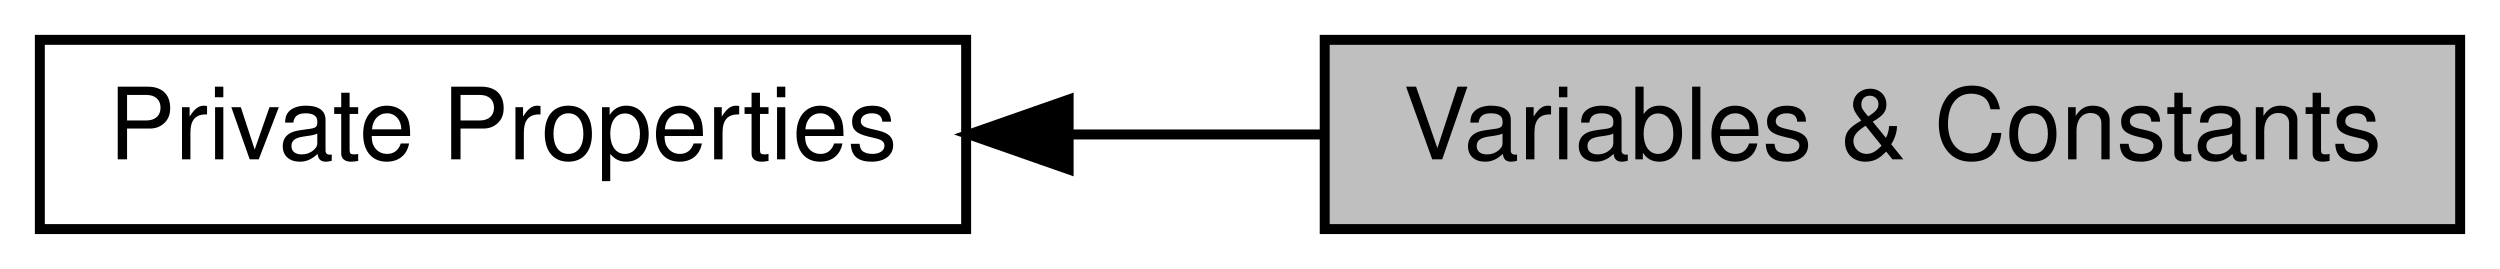
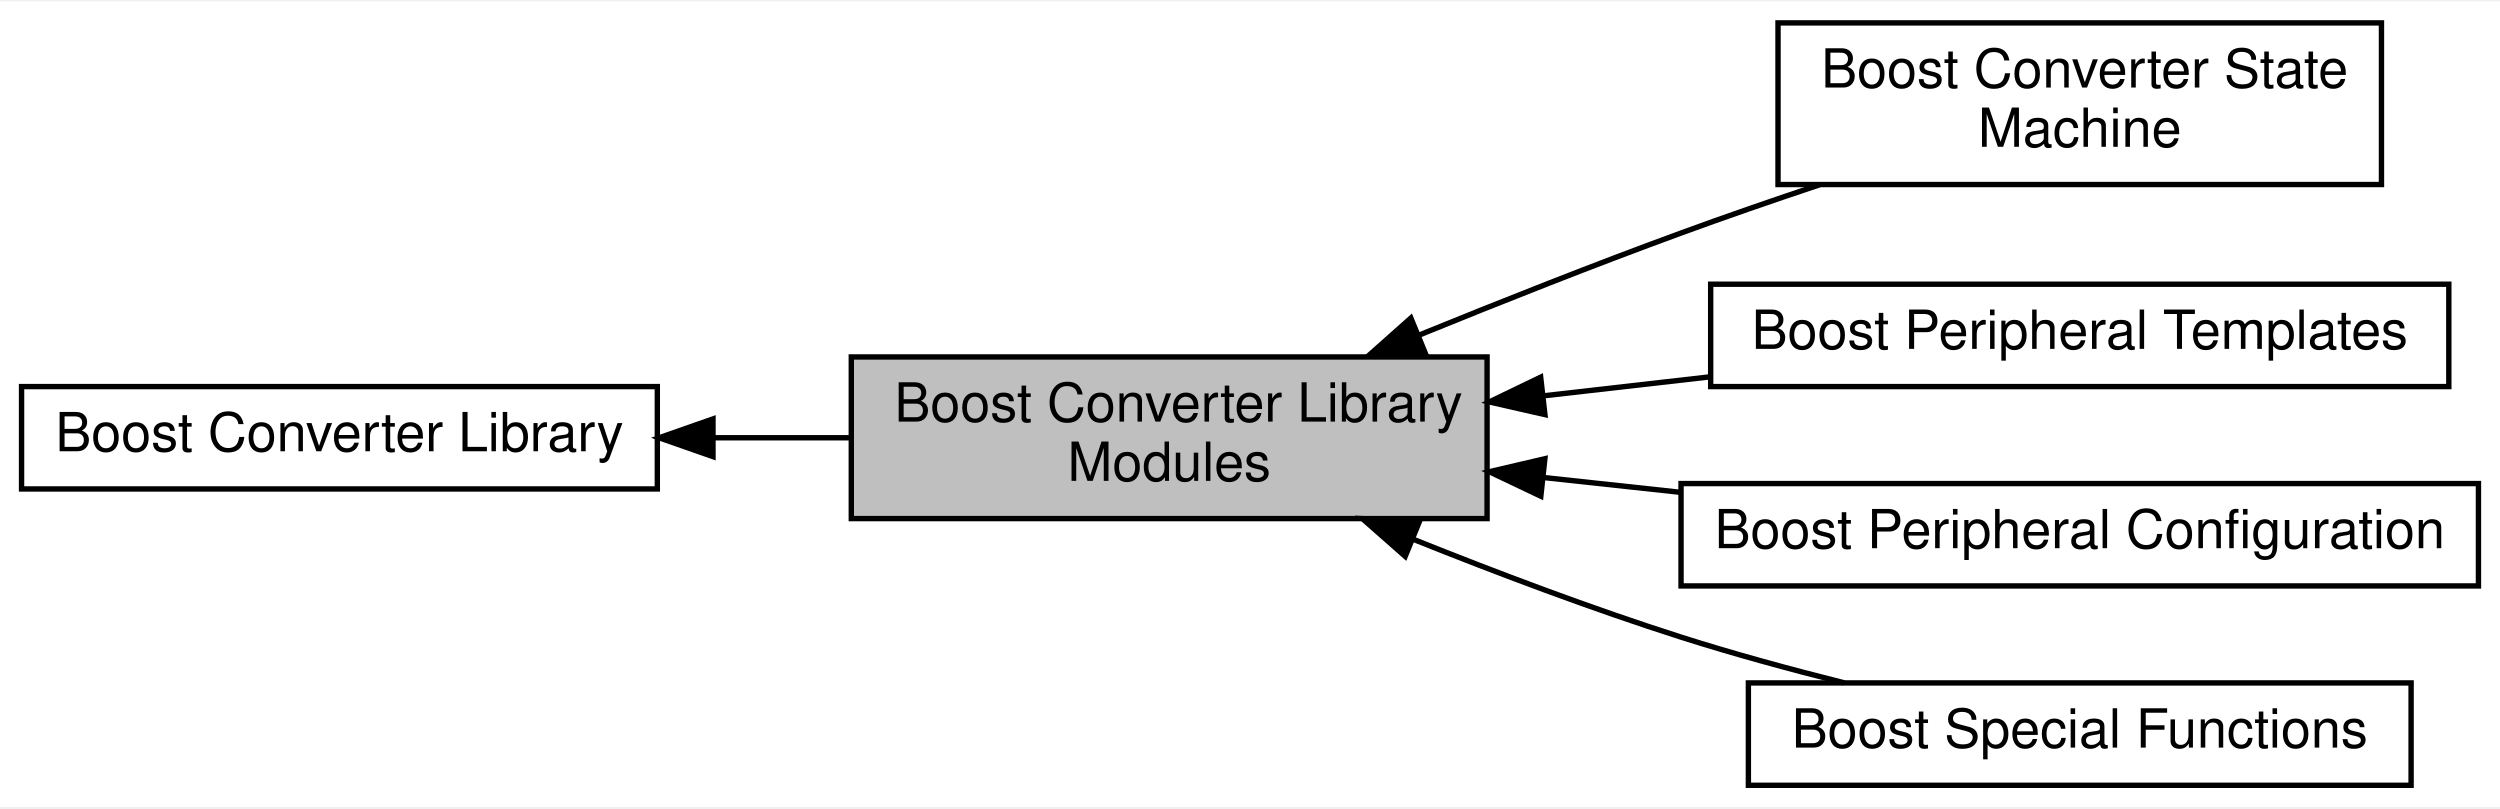
- <svg xmlns="http://www.w3.org/2000/svg" xmlns:xlink="http://www.w3.org/1999/xlink" width="251pt" height="27pt" viewBox="0.00 0.00 251.00 27.00">
-   <g id="graph0" class="graph" transform="scale(1 1) rotate(0) translate(4 23)">
-     <polygon fill="white" stroke="transparent" points="-4,4 -4,-23 247,-23 247,4 -4,4" />
+ <svg xmlns="http://www.w3.org/2000/svg" xmlns:xlink="http://www.w3.org/1999/xlink" width="464pt" height="150pt" viewBox="0.00 0.00 464.00 149.50">
+   <g id="graph0" class="graph" transform="scale(1 1) rotate(0) translate(4 145.5)">
+     <polygon fill="white" stroke="transparent" points="-4,4 -4,-145.5 460,-145.5 460,4 -4,4" />
    <g id="node1" class="node">
      <g id="a_node1">
-         <a xlink:title=" ">
-           <polygon fill="#bfbfbf" stroke="black" points="243,-19 129,-19 129,0 243,0 243,-19" />
-           <text text-anchor="middle" x="186" y="-7" font-family="Helvetica,sans-Serif" font-size="10.00">Variables &amp; Constants</text>
+         <a xlink:href="a00475.html" target="_top" xlink:title="Description of the Boost Converter Library State Machine library module.">
+           <polygon fill="white" stroke="black" points="438,-141.5 326,-141.5 326,-111.5 438,-111.5 438,-141.5" />
+           <text text-anchor="start" x="334" y="-129.5" font-family="Helvetica,sans-Serif" font-size="10.00">Boost Converter State</text>
+           <text text-anchor="middle" x="382" y="-118.5" font-family="Helvetica,sans-Serif" font-size="10.00"> Machine</text>
        </a>
      </g>
    </g>
    <g id="node2" class="node">
      <g id="a_node2">
-         <a xlink:href="a00473.html" target="_top" xlink:title="Private properties of the second library layer.">
-           <polygon fill="white" stroke="black" points="93,-19 0,-19 0,0 93,0 93,-19" />
-           <text text-anchor="middle" x="46.5" y="-7" font-family="Helvetica,sans-Serif" font-size="10.00">Private Properties</text>
+         <a xlink:title=" ">
+           <polygon fill="#bfbfbf" stroke="black" points="272,-79.5 154,-79.5 154,-49.5 272,-49.5 272,-79.5" />
+           <text text-anchor="start" x="162" y="-67.5" font-family="Helvetica,sans-Serif" font-size="10.00">Boost Converter Library</text>
+           <text text-anchor="middle" x="213" y="-56.5" font-family="Helvetica,sans-Serif" font-size="10.00"> Modules</text>
+         </a>
+       </g>
+     </g>
+     <g id="edge2" class="edge">
+       <path fill="none" stroke="black" d="M259.24,-83.5C274.63,-89.77 291.98,-96.64 308,-102.5 316.27,-105.53 325.13,-108.59 333.72,-111.46" />
+       <polygon fill="black" stroke="black" points="260.52,-80.24 249.94,-79.68 257.86,-86.72 260.52,-80.24" />
+     </g>
+     <g id="node3" class="node">
+       <g id="a_node3">
+         <a xlink:href="a00493.html" target="_top" xlink:title=" ">
+           <polygon fill="white" stroke="black" points="450.5,-93 313.5,-93 313.5,-74 450.5,-74 450.5,-93" />
+           <text text-anchor="middle" x="382" y="-81" font-family="Helvetica,sans-Serif" font-size="10.00">Boost Peripheral Templates</text>
+         </a>
+       </g>
+     </g>
+     <g id="edge5" class="edge">
+       <path fill="none" stroke="black" d="M282.51,-72.29C292.73,-73.46 303.27,-74.66 313.47,-75.82" />
+       <polygon fill="black" stroke="black" points="282.74,-68.8 272.41,-71.15 281.95,-75.75 282.74,-68.8" />
+     </g>
+     <g id="node4" class="node">
+       <g id="a_node4">
+         <a xlink:href="a00487.html" target="_top" xlink:title=" ">
+           <polygon fill="white" stroke="black" points="456,-56 308,-56 308,-37 456,-37 456,-56" />
+           <text text-anchor="middle" x="382" y="-44" font-family="Helvetica,sans-Serif" font-size="10.00">Boost Peripheral Configuration</text>
+         </a>
+       </g>
+     </g>
+     <g id="edge4" class="edge">
+       <path fill="none" stroke="black" d="M282.51,-57.12C290.9,-56.21 299.49,-55.29 307.94,-54.37" />
+       <polygon fill="black" stroke="black" points="281.98,-53.65 272.41,-58.2 282.73,-60.61 281.98,-53.65" />
+     </g>
+     <g id="node5" class="node">
+       <g id="a_node5">
+         <a xlink:href="a00481.html" target="_top" xlink:title=" ">
+           <polygon fill="white" stroke="black" points="443.5,-19 320.5,-19 320.5,0 443.5,0 443.5,-19" />
+           <text text-anchor="middle" x="382" y="-7" font-family="Helvetica,sans-Serif" font-size="10.00">Boost Special Functions</text>
+         </a>
+       </g>
+     </g>
+     <g id="edge3" class="edge">
+       <path fill="none" stroke="black" d="M258.25,-45.68C273.81,-39.44 291.53,-32.75 308,-27.5 317.7,-24.41 328.27,-21.53 338.27,-19.02" />
+       <polygon fill="black" stroke="black" points="256.81,-42.49 248.86,-49.49 259.45,-48.97 256.81,-42.49" />
+     </g>
+     <g id="node6" class="node">
+       <g id="a_node6">
+         <a xlink:href="a00463.html" target="_top" xlink:title=" ">
+           <polygon fill="white" stroke="black" points="118,-74 0,-74 0,-55 118,-55 118,-74" />
+           <text text-anchor="middle" x="59" y="-62" font-family="Helvetica,sans-Serif" font-size="10.00">Boost Converter Library</text>
        </a>
      </g>
    </g>
    <g id="edge1" class="edge">
-       <path fill="none" stroke="black" d="M103.38,-9.5C111.79,-9.5 120.47,-9.5 128.89,-9.5" />
-       <polygon fill="black" stroke="black" points="103.29,-6 93.29,-9.5 103.29,-13 103.29,-6" />
+       <path fill="none" stroke="black" d="M128.54,-64.5C136.99,-64.5 145.55,-64.5 153.82,-64.5" />
+       <polygon fill="black" stroke="black" points="128.33,-61 118.33,-64.5 128.33,-68 128.33,-61" />
    </g>
  </g>
</svg>
